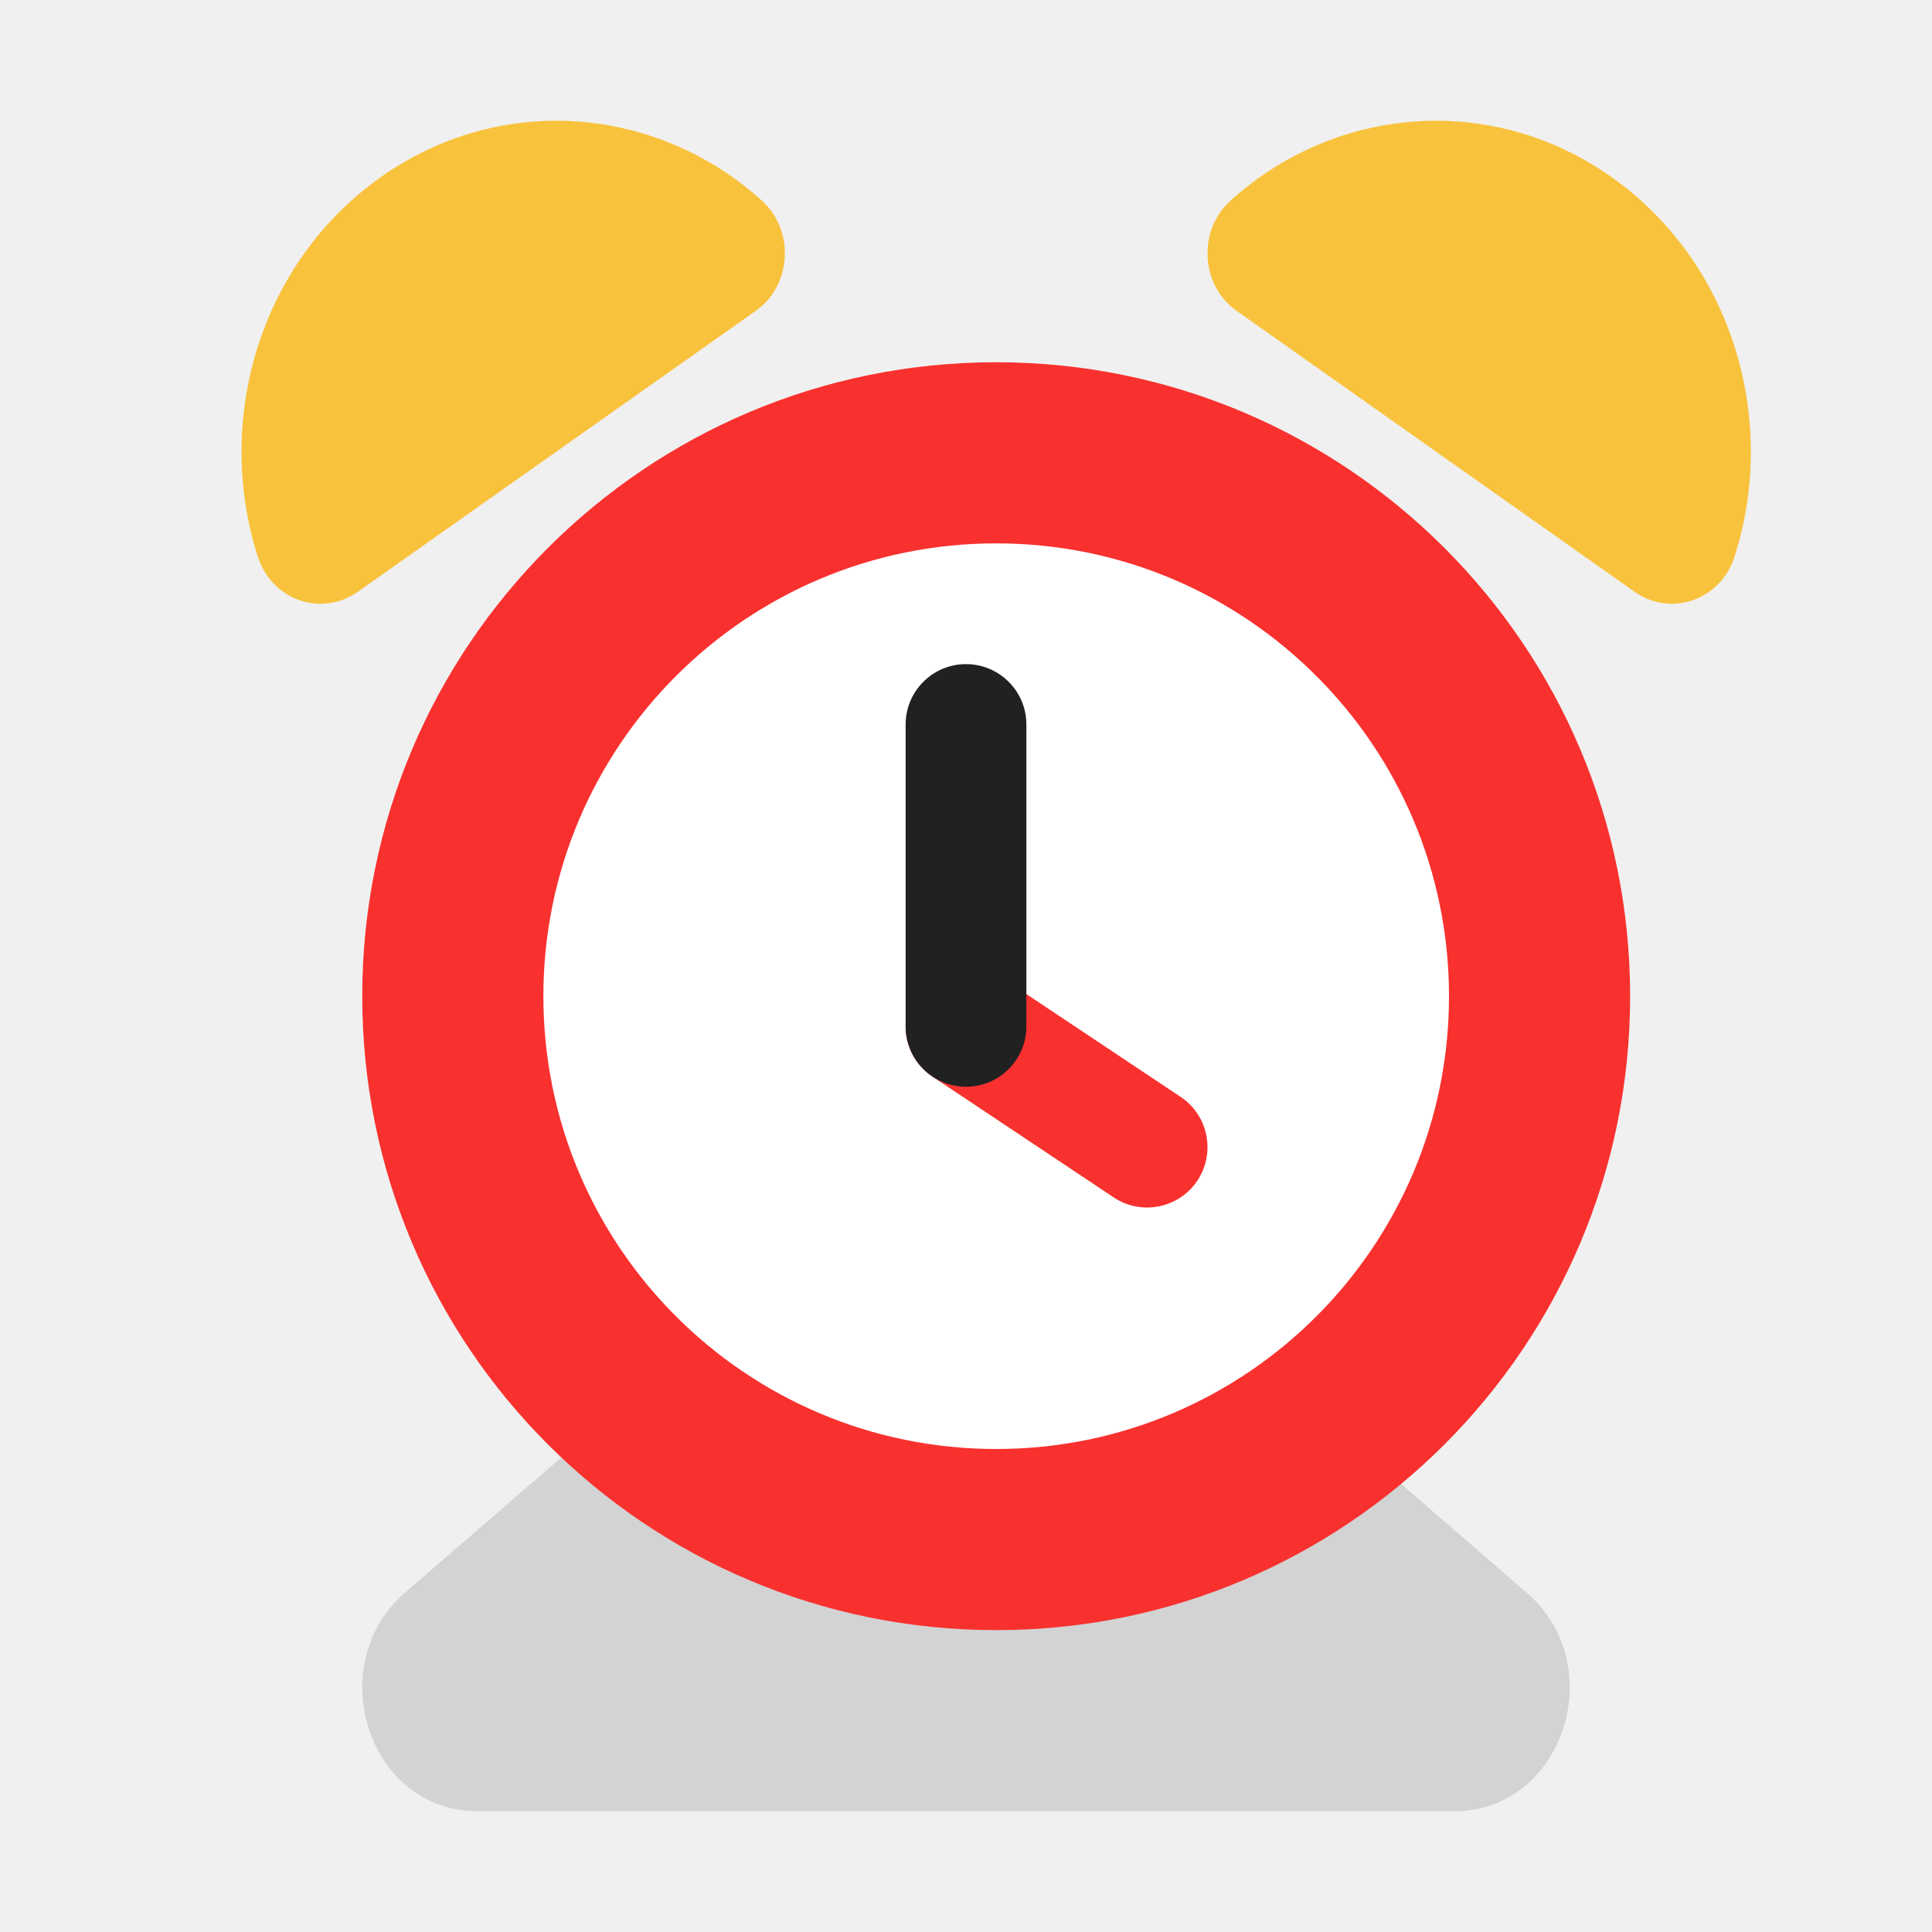
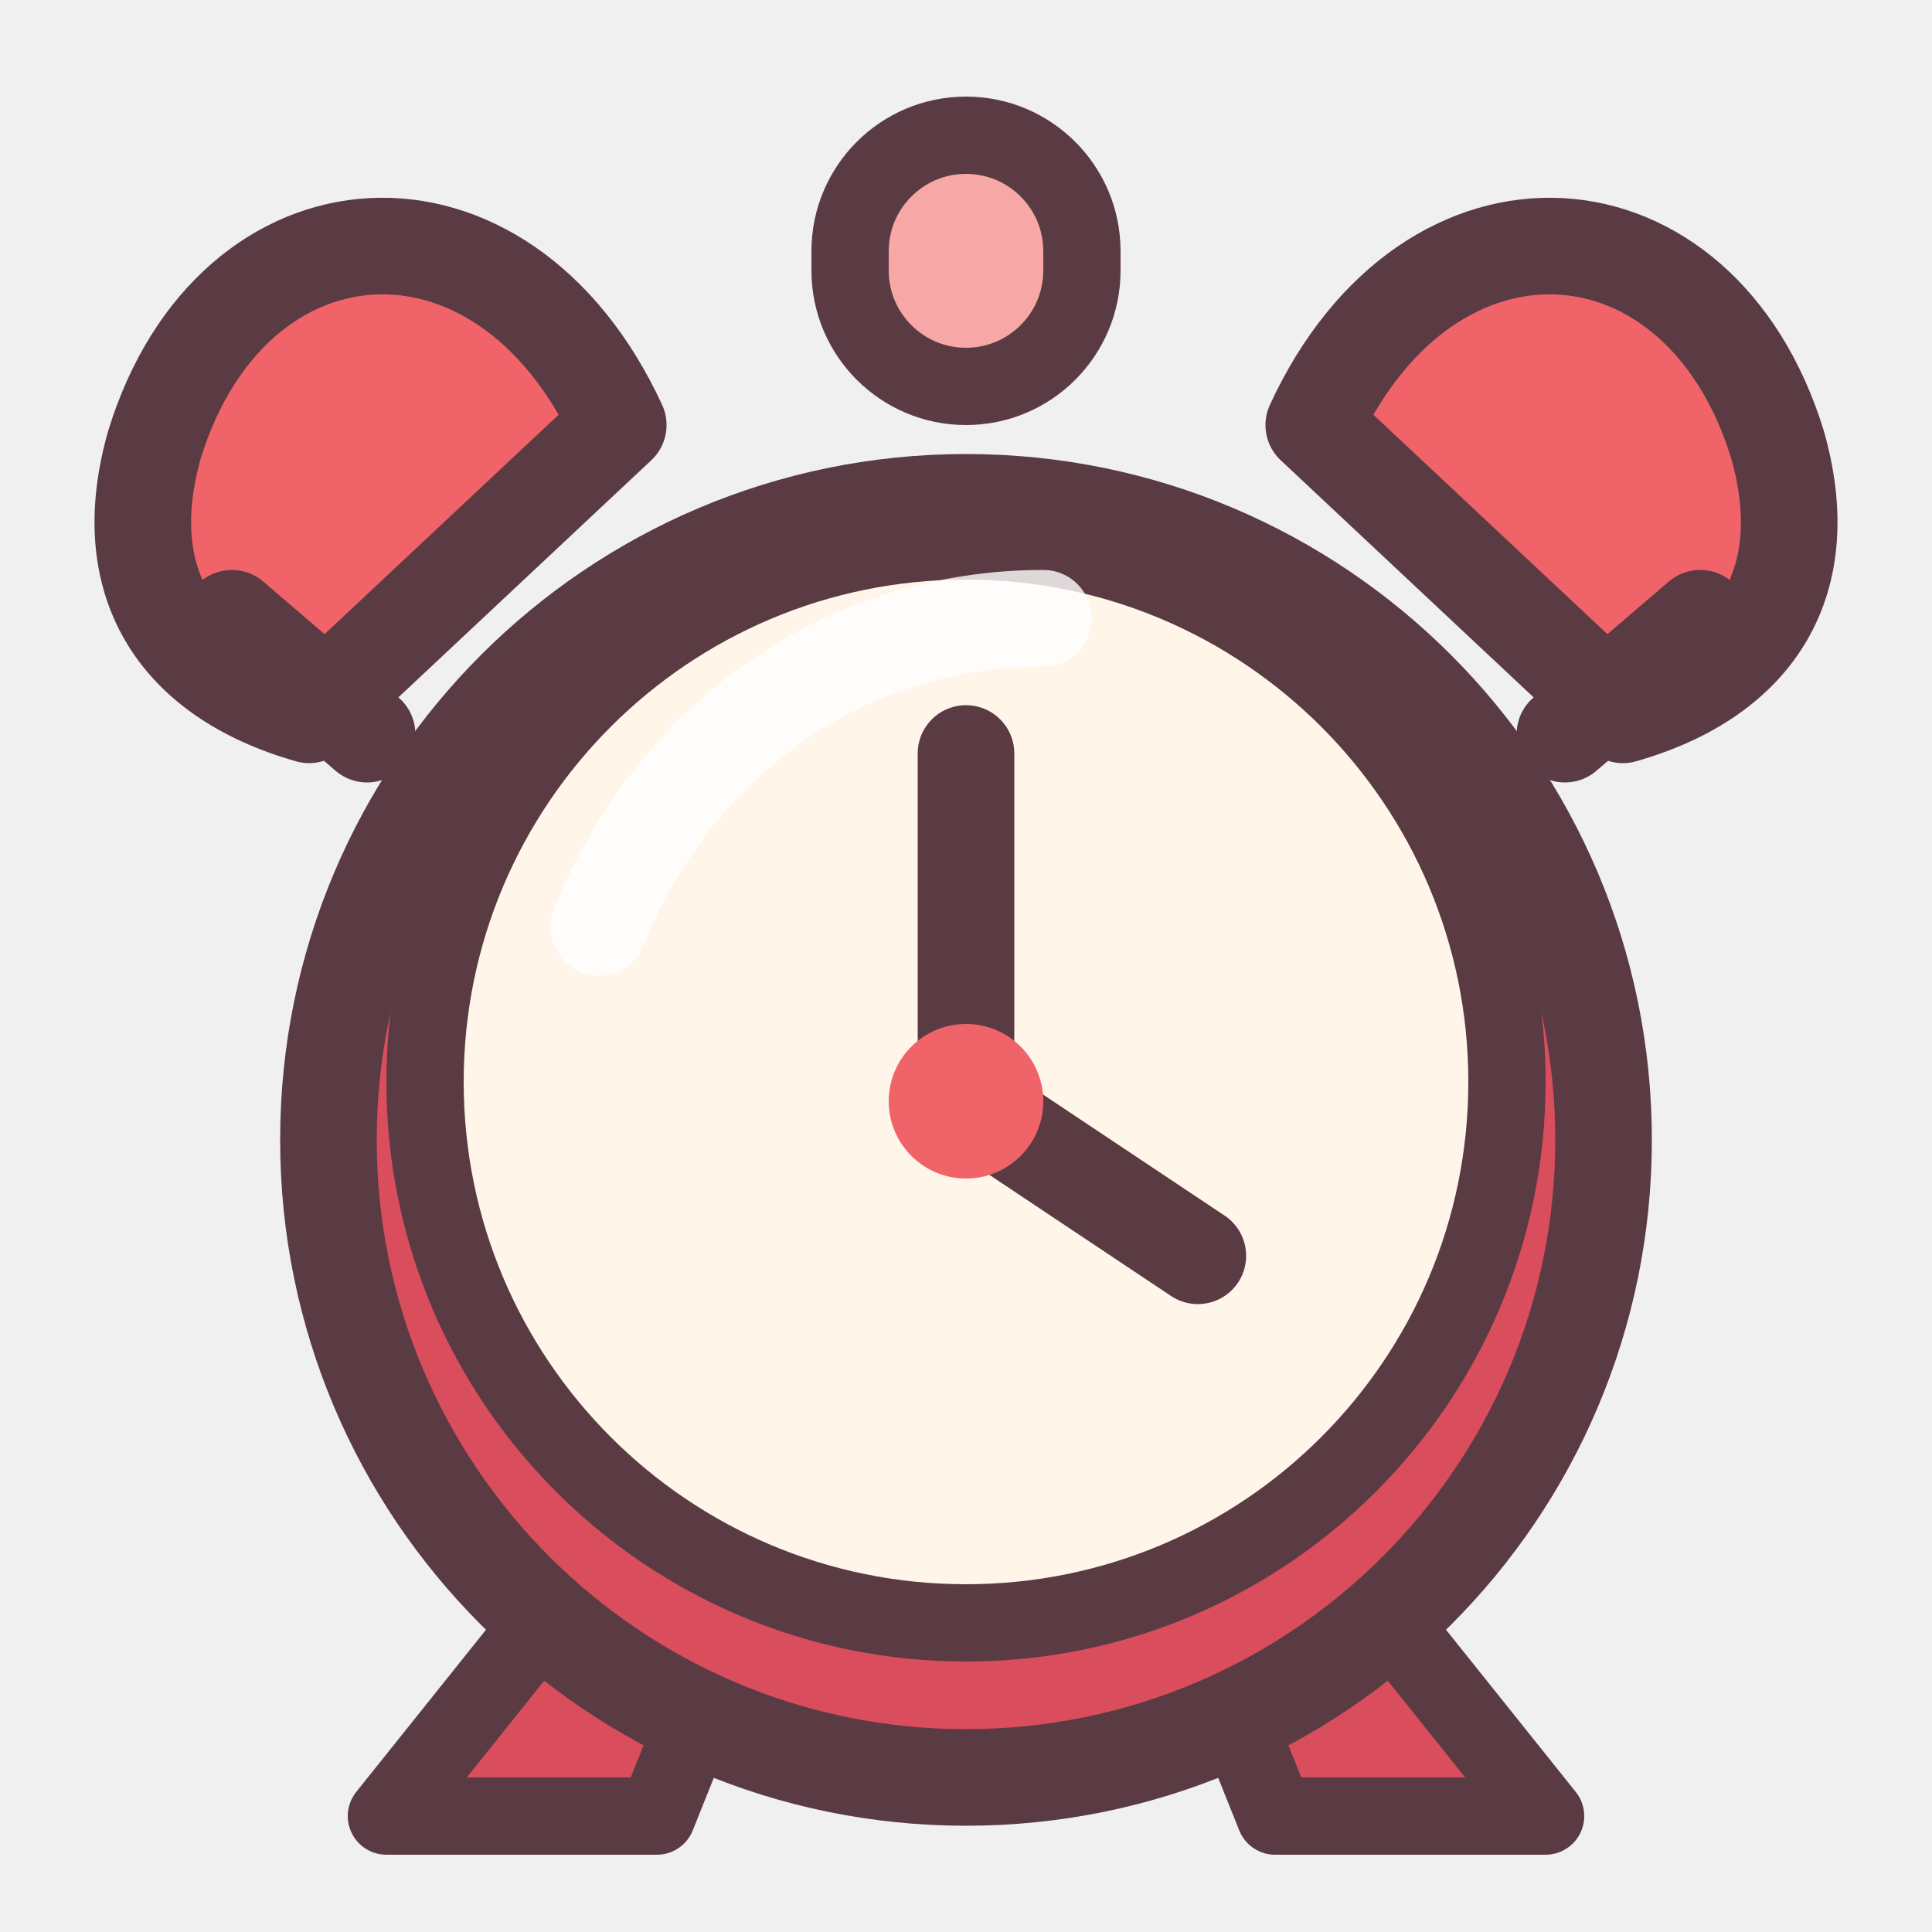
- <svg xmlns="http://www.w3.org/2000/svg" viewBox="0 0 100 100" fill="none" role="img" aria-label="红色小闹钟">
-   <g transform="scale(3.125)">
-     <g class="alarm-clock-shaker">
-       <path d="M23.207 24.579C21 25.5 19.05 26 16.5 26C13.712 26 12 25.5 9.297 24.14L6.711 26.377C5.317 27.588 6.109 30 7.905 30H24.09C25.886 30 26.689 27.588 25.284 26.377L23.207 24.579Z" fill="#D3D3D3" />
-       <path d="M16.5 27C22.299 27 27 22.299 27 16.5C27 10.701 22.299 6 16.5 6C10.701 6 6 10.701 6 16.5C6 22.299 10.701 27 16.5 27Z" fill="#F8312F" />
-       <path d="M16.5 24C20.642 24 24 20.642 24 16.5C24 12.358 20.642 9 16.5 9C12.358 9 9 12.358 9 16.5C9 20.642 12.358 24 16.5 24Z" fill="white" />
-       <path d="M4.273 9.228C3.538 6.944 4.312 4.345 6.306 2.934C8.3 1.523 10.894 1.756 12.626 3.33C13.168 3.827 13.11 4.731 12.52 5.147L5.919 9.807C5.319 10.223 4.505 9.939 4.273 9.228Z" fill="#F9C23C" />
-       <path d="M28.727 9.228C29.462 6.944 28.688 4.345 26.694 2.934C24.7 1.523 22.106 1.756 20.374 3.33C19.832 3.827 19.89 4.731 20.48 5.147L27.081 9.807C27.681 10.223 28.495 9.939 28.727 9.228Z" fill="#F9C23C" />
-       <path d="M15.168 16.445C15.474 15.986 16.095 15.862 16.555 16.168L19.555 18.168C20.014 18.474 20.138 19.095 19.832 19.555C19.526 20.014 18.905 20.139 18.445 19.832L15.445 17.832C14.986 17.526 14.862 16.905 15.168 16.445Z" fill="#F8312F" />
-       <path d="M16 11C16.552 11 17 11.448 17 12V17C17 17.552 16.552 18 16 18C15.448 18 15 17.552 15 17V12C15 11.448 15.448 11 16 11Z" fill="#212121" />
-     </g>
+ <svg xmlns="http://www.w3.org/2000/svg" viewBox="0 0 100 100" role="img" aria-label="珊瑚抱抱鐘">
+   <g class="alarm-clock-shaker">
+     <path d="M28 84 20 94h14l4-10Z" fill="#D94D5C" stroke="#5B3B43" stroke-width="4" stroke-linejoin="round" />
+     <path d="m72 84 8 10H66l-4-10Z" fill="#D94D5C" stroke="#5B3B43" stroke-width="4" stroke-linejoin="round" />
+     <path d="M32 22C26 9 12 10 8 23c-2 7 1 12 8 14Z" fill="#F06469" stroke="#5B3B43" stroke-width="5" stroke-linejoin="round" />
+     <path d="M68 22C74 9 88 10 92 23c2 7-1 12-8 14Z" fill="#F06469" stroke="#5B3B43" stroke-width="5" stroke-linejoin="round" />
+     <path d="M19 38 12 32M81 38l7-6" fill="none" stroke="#5B3B43" stroke-width="5" stroke-linecap="round" />
+     <rect x="44" y="7" width="12" height="13" rx="6" fill="#F7A8A6" stroke="#5B3B43" stroke-width="4" />
+     <circle cx="50" cy="59" r="33" fill="#D94D5C" stroke="#5B3B43" stroke-width="5" />
+     <circle cx="50" cy="56" r="28" fill="#FFF5E9" stroke="#5B3B43" stroke-width="4" />
+     <path d="M31 48c4-10 13-16 23-16" fill="none" stroke="#FFFFFF" stroke-width="5" stroke-linecap="round" opacity=".8" />
+     <path d="M50 39v18l12 8" fill="none" stroke="#5B3B43" stroke-width="5" stroke-linecap="round" stroke-linejoin="round" />
+     <circle cx="50" cy="57" r="4" fill="#F06469" />
  </g>
</svg>
